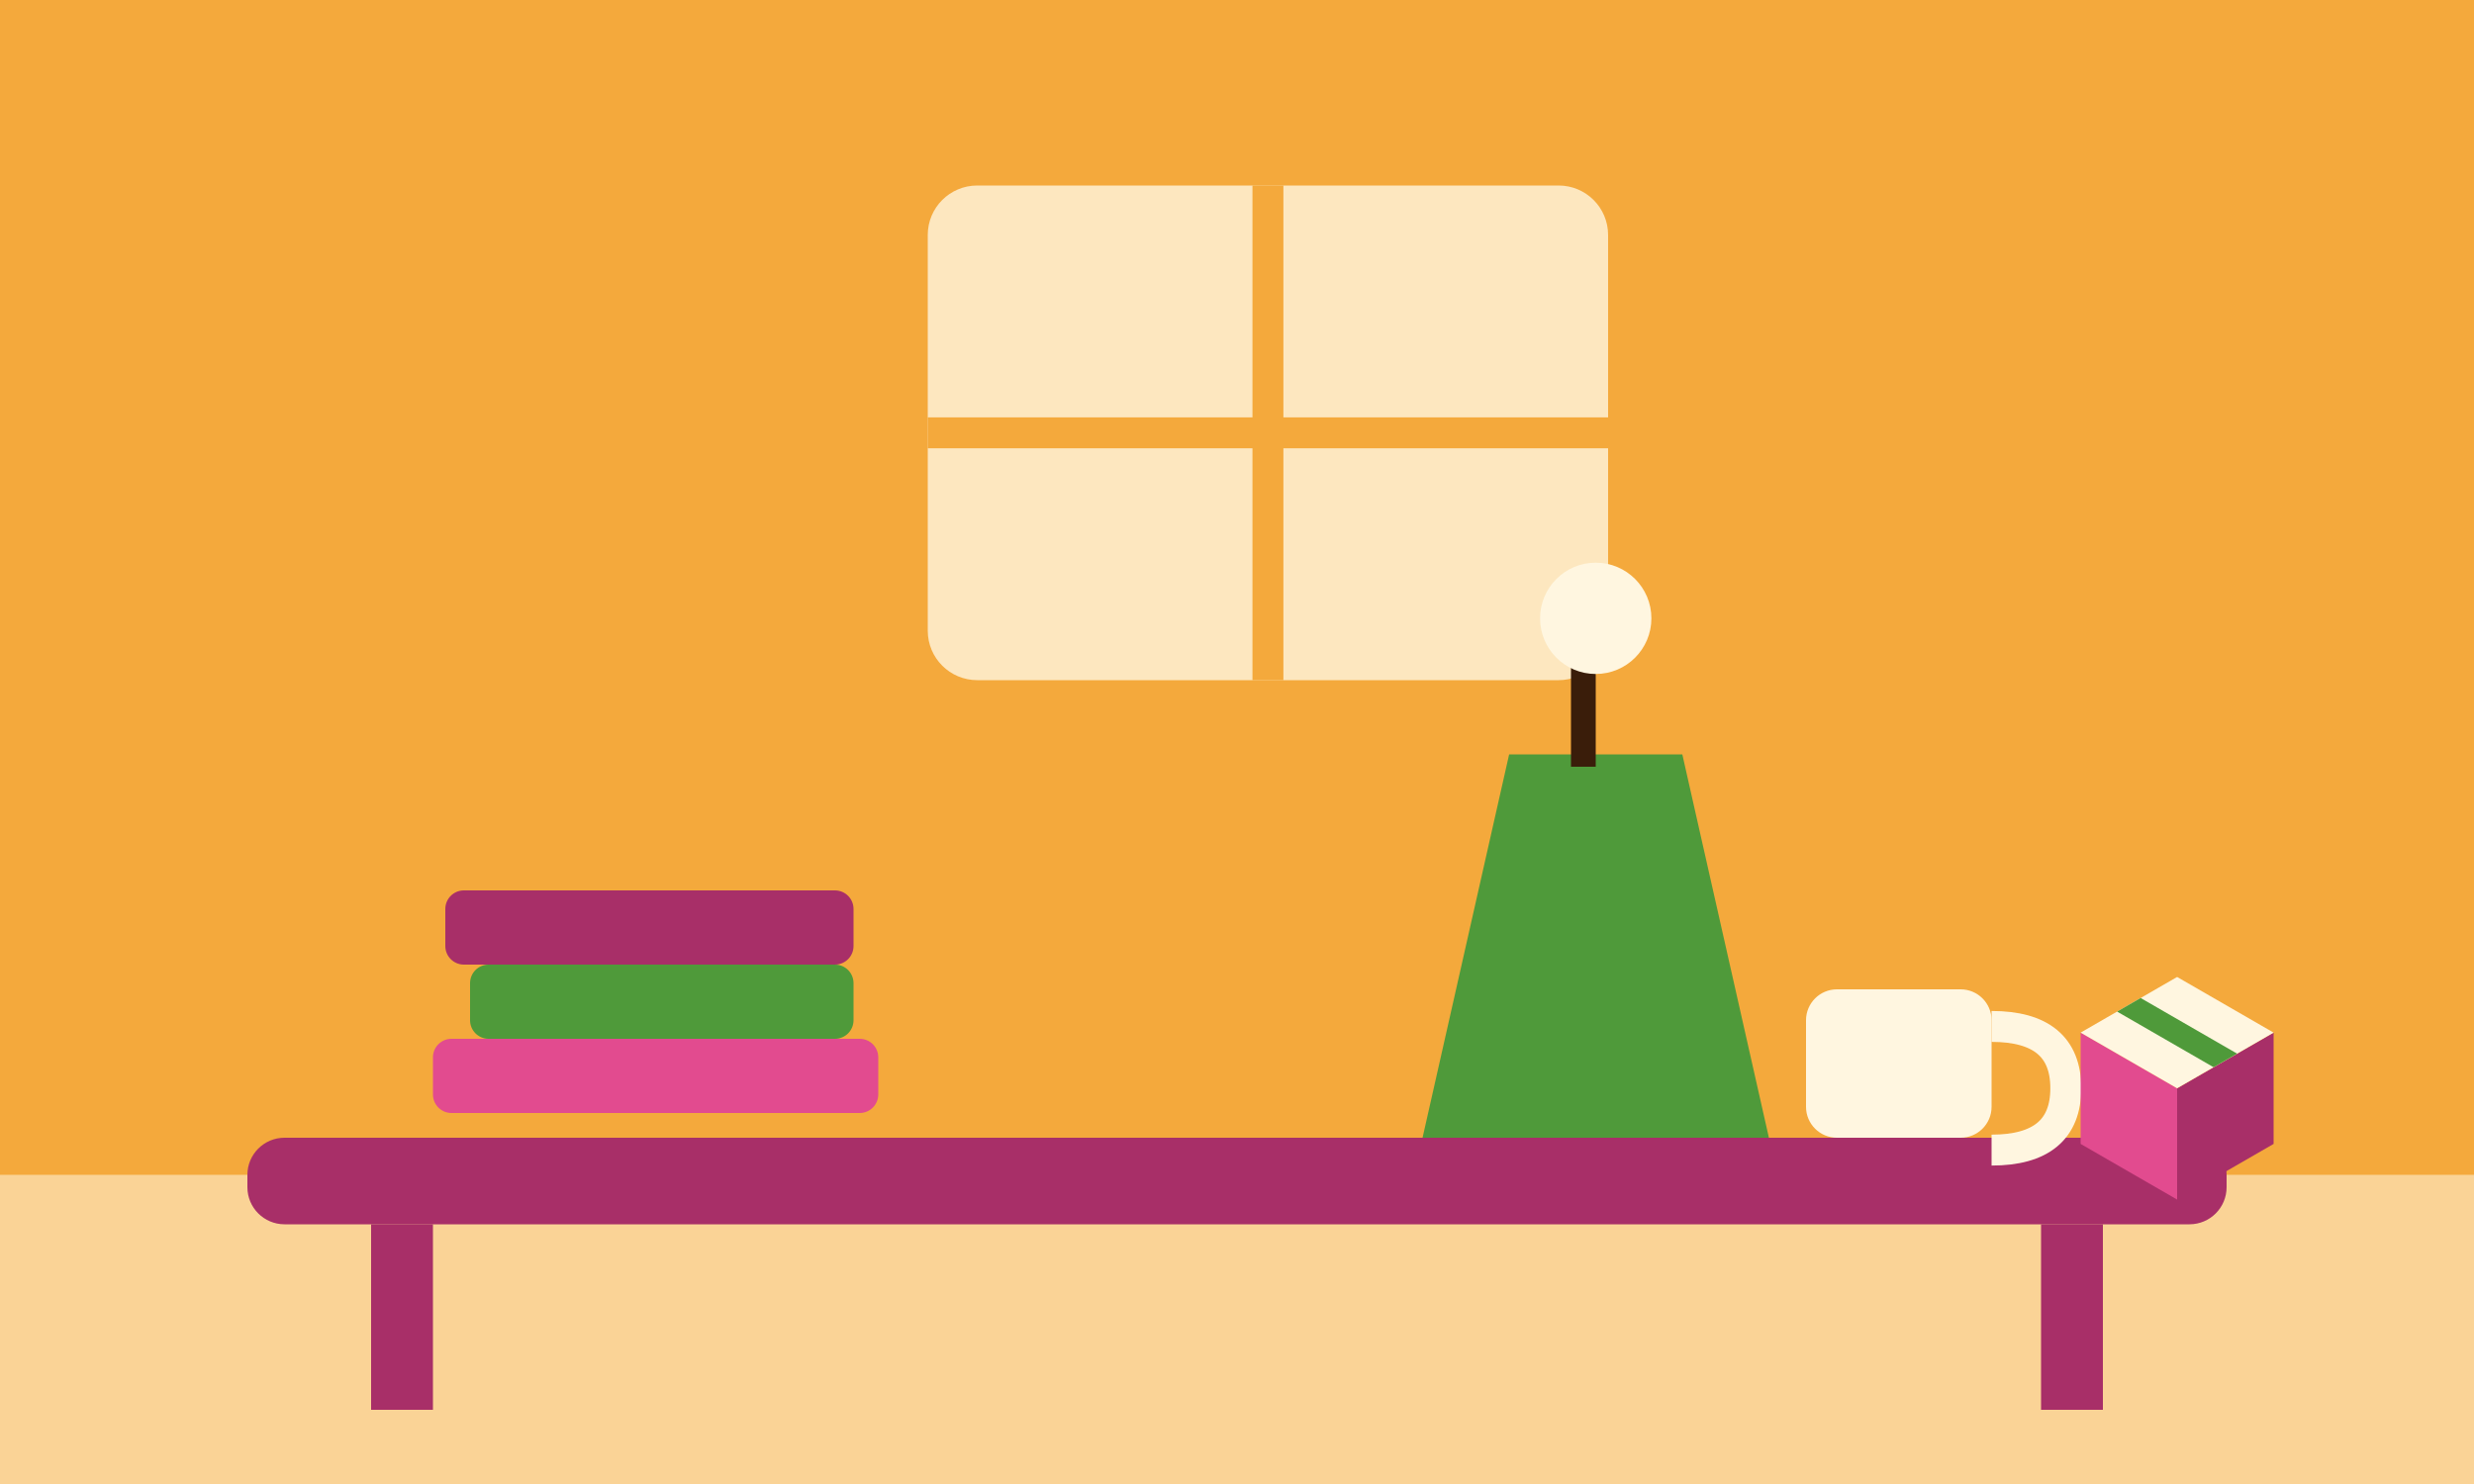
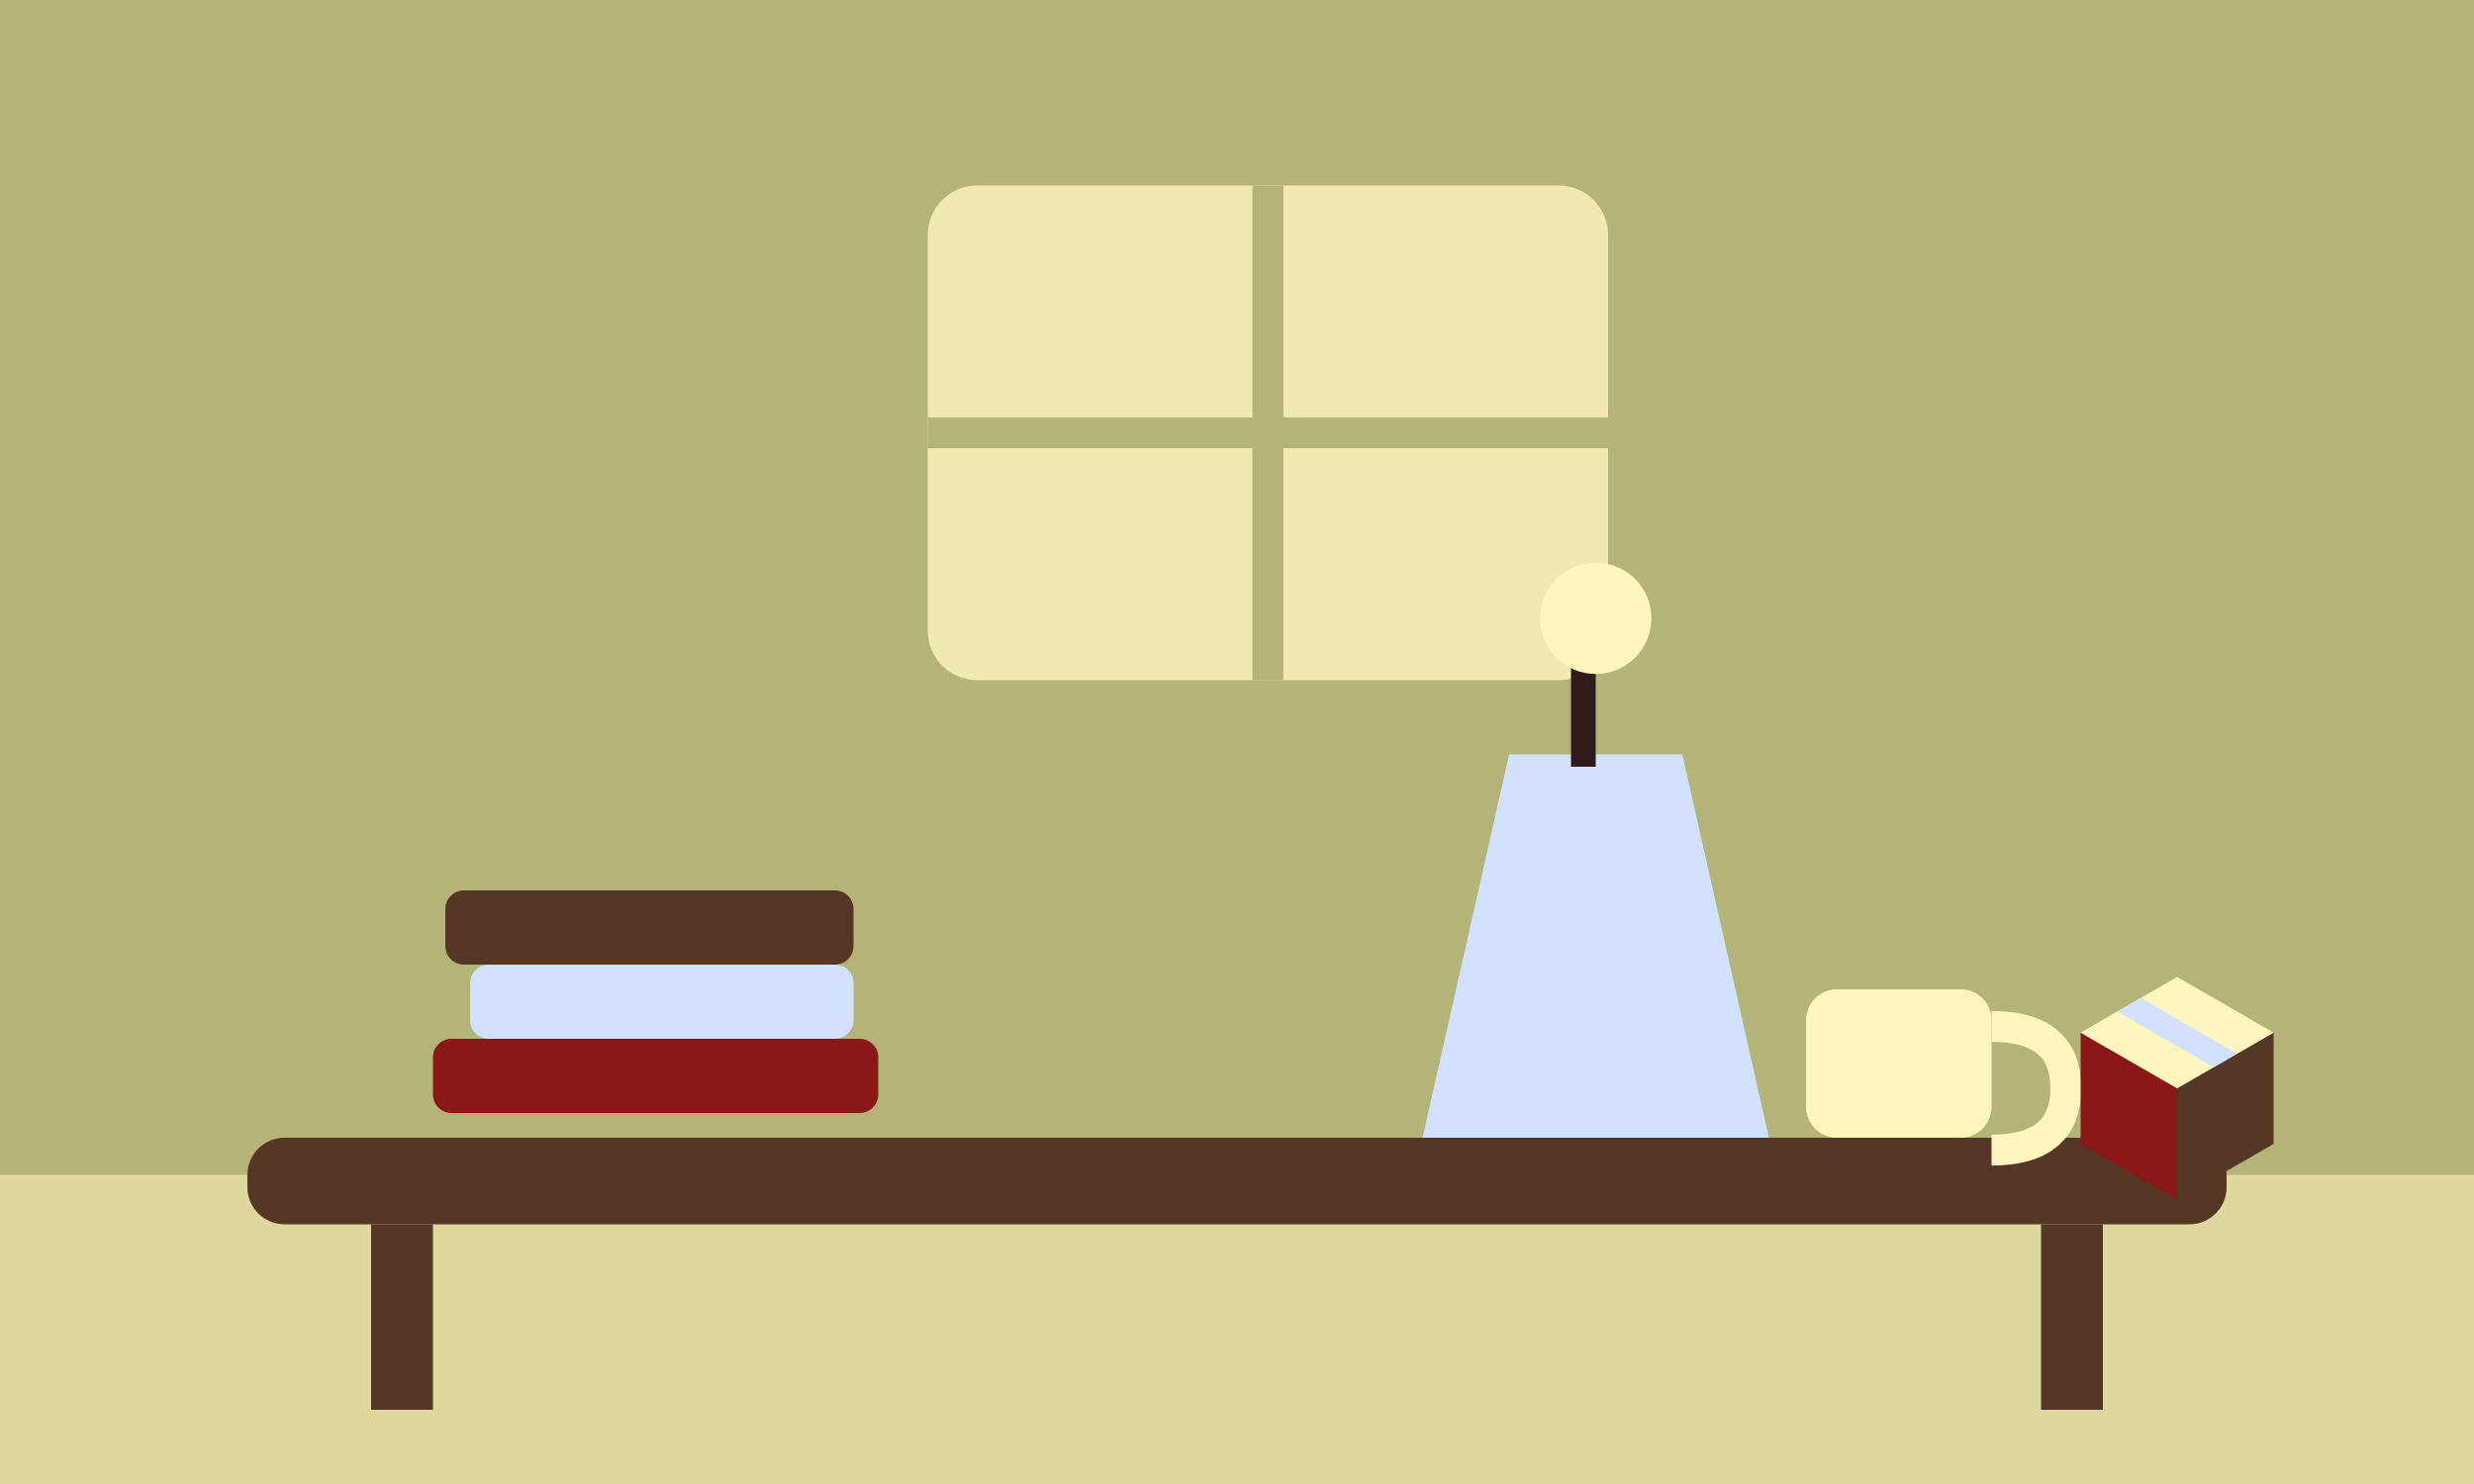
<svg xmlns="http://www.w3.org/2000/svg" viewBox="0 0 400 240" preserveAspectRatio="xMidYMid slice">
-   <rect width="400" height="240" fill="#f4a93c" />
-   <rect x="150" y="30" width="110" height="80" rx="8" fill="#fff6e0" opacity=".8" />
-   <path d="M205 30 v80 M150 70 h110" stroke="#f4a93c" stroke-width="5" />
-   <rect x="0" y="190" width="400" height="50" fill="#fff6e0" opacity=".55" />
-   <rect x="40" y="184" width="320" height="14" rx="6" fill="#a82f68" />
-   <rect x="60" y="198" width="10" height="30" fill="#a82f68" />
-   <rect x="330" y="198" width="10" height="30" fill="#a82f68" />
-   <rect x="70" y="168" width="72" height="12" rx="3" fill="#e24b8f" />
-   <rect x="76" y="156" width="62" height="12" rx="3" fill="#4f9a3a" />
-   <rect x="72" y="144" width="66" height="12" rx="3" fill="#a82f68" />
-   <path d="M230 184 l14 -62 h28 l14 62z" fill="#4f9a3a" />
-   <rect x="254" y="104" width="4" height="20" fill="#3a1d0a" />
-   <circle cx="258" cy="100" r="9" fill="#fff6e0" />
-   <rect x="292" y="160" width="30" height="24" rx="5" fill="#fff6e0" />
-   <path d="M322 166 q12 0 12 10 t-12 10" fill="none" stroke="#fff6e0" stroke-width="5" />
-   <polygon points="336.4,167.0 352.0,176.0 352.0,194.0 336.4,185.0" fill="#e24b8f" />
-   <polygon points="352.0,176.0 367.6,167.0 367.6,185.0 352.0,194.0" fill="#a82f68" />
-   <polygon points="352.0,158.0 367.6,167.0 352.0,176.0 336.4,167.0" fill="#fff6e0" />
-   <polygon points="346.1,161.4 342.3,163.6 357.9,172.6 361.7,170.4" fill="#4f9a3a" />
+   <rect width="400" height="240" fill="#B5B478" />
+   <rect x="150" y="30" width="110" height="80" rx="8" fill="#FFF6BF" opacity=".8" />
+   <path d="M205 30 v80 M150 70 h110" stroke="#B5B478" stroke-width="5" />
+   <rect x="0" y="190" width="400" height="50" fill="#FFF6BF" opacity=".55" />
+   <rect x="40" y="184" width="320" height="14" rx="6" fill="#563726" />
+   <rect x="60" y="198" width="10" height="30" fill="#563726" />
+   <rect x="330" y="198" width="10" height="30" fill="#563726" />
+   <rect x="70" y="168" width="72" height="12" rx="3" fill="#8B1717" />
+   <rect x="76" y="156" width="62" height="12" rx="3" fill="#D2E1FF" />
+   <rect x="72" y="144" width="66" height="12" rx="3" fill="#563726" />
+   <path d="M230 184 l14 -62 h28 l14 62z" fill="#D2E1FF" />
+   <rect x="254" y="104" width="4" height="20" fill="#2F1B1A" />
+   <circle cx="258" cy="100" r="9" fill="#FFF6BF" />
+   <rect x="292" y="160" width="30" height="24" rx="5" fill="#FFF6BF" />
+   <path d="M322 166 q12 0 12 10 t-12 10" fill="none" stroke="#FFF6BF" stroke-width="5" />
+   <polygon points="336.4,167.0 352.0,176.0 352.0,194.0 336.4,185.0" fill="#8B1717" />
+   <polygon points="352.0,176.0 367.6,167.0 367.6,185.0 352.0,194.0" fill="#563726" />
+   <polygon points="352.0,158.0 367.6,167.0 352.0,176.0 336.4,167.0" fill="#FFF6BF" />
+   <polygon points="346.1,161.4 342.3,163.6 357.9,172.6 361.7,170.4" fill="#D2E1FF" />
</svg>
